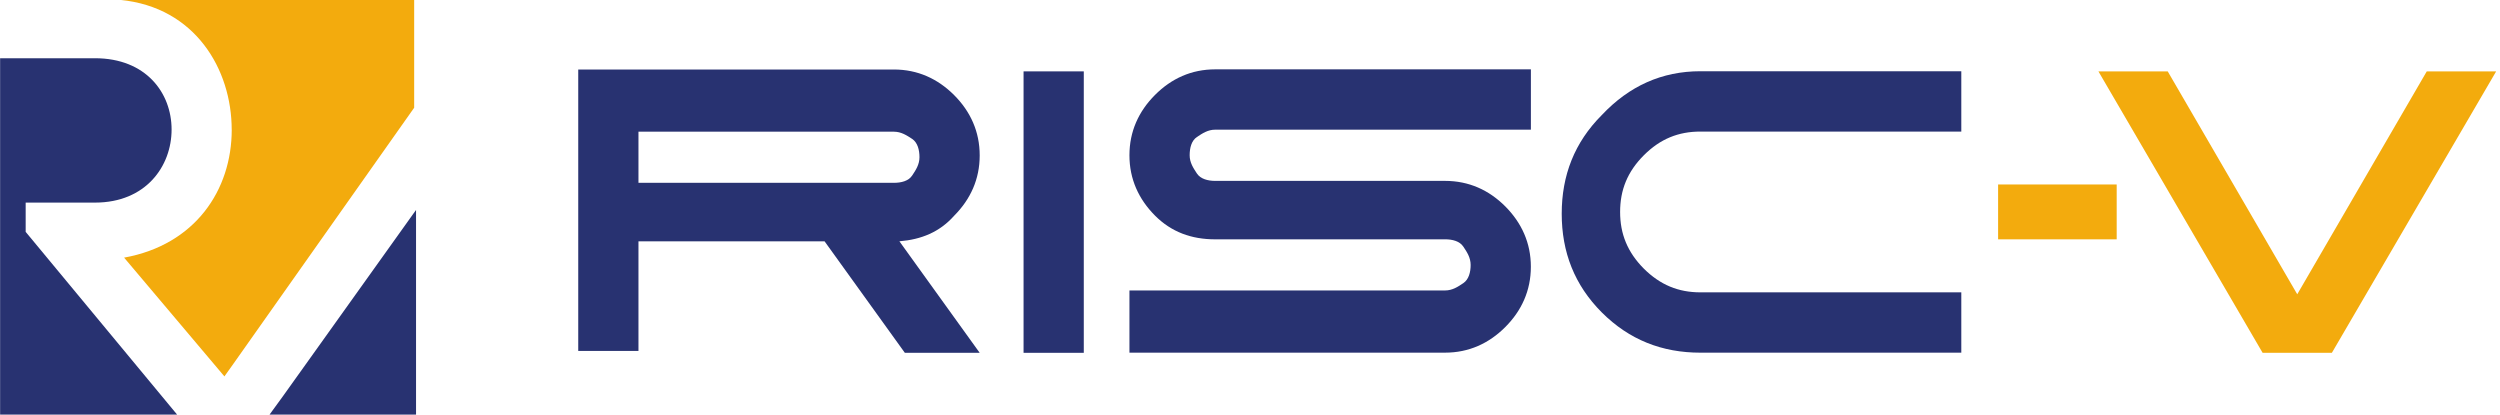
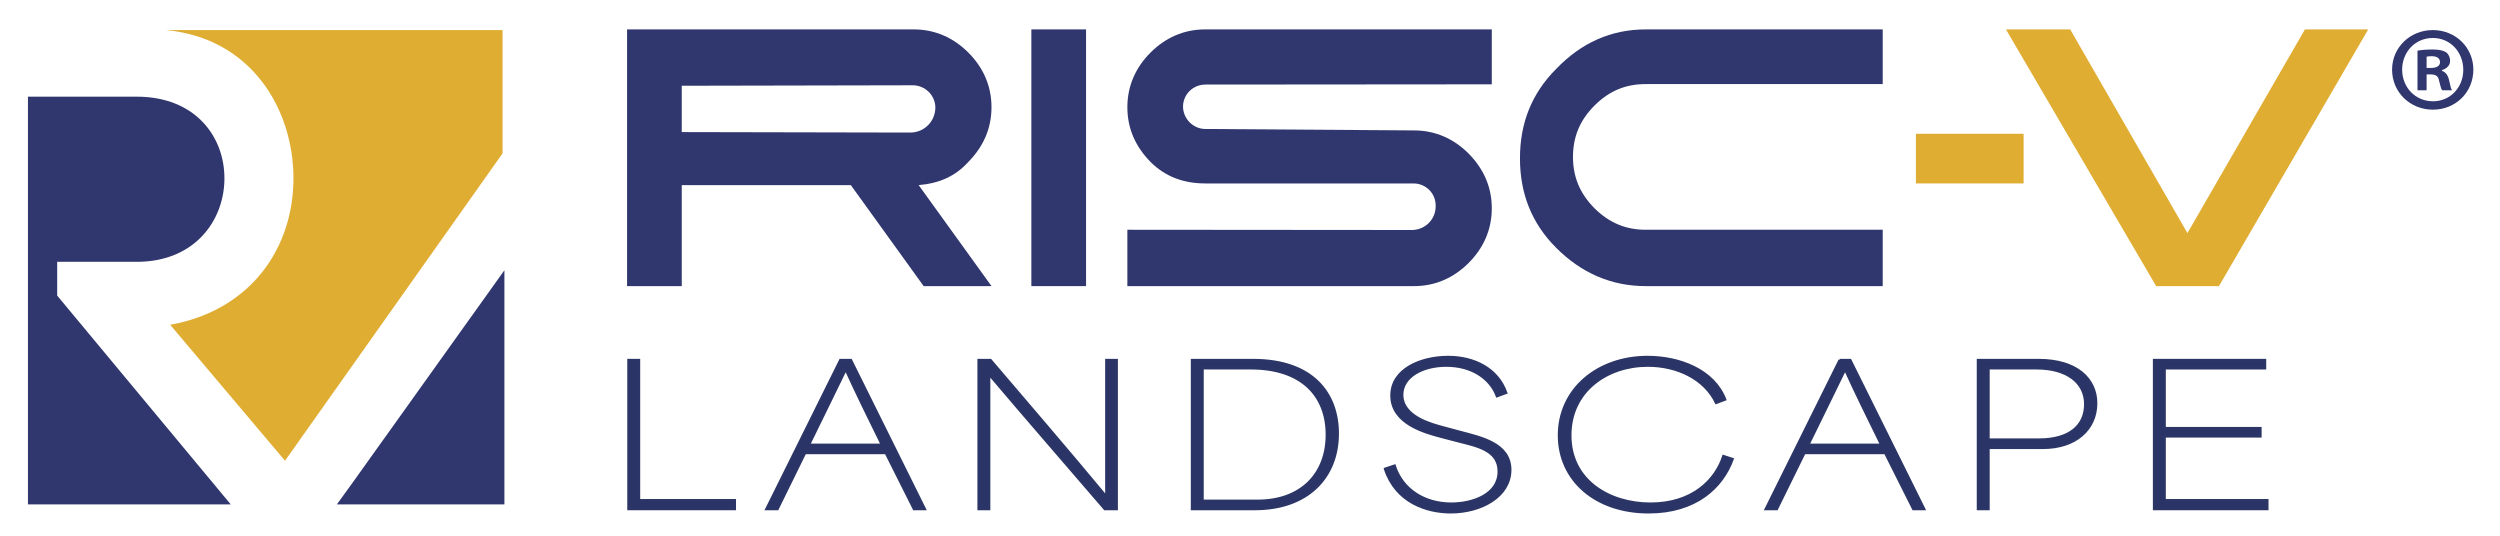
- <svg xmlns="http://www.w3.org/2000/svg" version="1.1" viewBox="0 0 732.5 121.5" xml:space="preserve">
-   <g transform="matrix(1.248 0 0 -1.25 -82.36 450)">
-     <path d="m120.4 329.6c0-14.14-8.573-26.98-25.27-29.99l23.55-27.84 2.131 2.988 42.42 59.99v25.27h-68.96c17.55-1.714 26.12-16.27 26.12-30.41" fill="#f3ab0d" />
-     <g fill="#283271">
-       <path d="m132.4 267.1 31.27 43.69v-47.98h-34.4zm-60.38 45.41h16.27c11.98 0 17.99 8.556 17.99 17.13 0 8.578-6.008 16.71-17.99 16.71h-22.27v-83.54h41.56l-35.56 42.84v6.859" />
-       <path d="m306.3 277.3h14.14v65.97h-14.14z" />
-       <path d="m351.3 303.9c-5.585 0-10.29 1.714-14.14 5.563-3.85 3.866-6.002 8.573-6.002 14.14s2.152 10.29 6.002 14.14c3.845 3.85 8.551 6.002 14.14 6.002h74.11v-14.14h-74.11c-1.713 0-3.009-0.857-4.289-1.714-1.296-0.857-1.714-2.57-1.714-4.289 0-1.713 0.857-2.988 1.714-4.289 0.862-1.274 2.576-1.713 4.289-1.713h53.96c5.563 0 10.29-2.131 14.14-5.981 3.85-3.871 6.002-8.578 6.002-14.14s-2.153-10.29-6.002-14.14c-3.85-3.85-8.578-6.002-14.14-6.002h-74.1v14.58h74.1c1.719 0 3.015 0.857 4.289 1.719 1.274 0.857 1.714 2.549 1.714 4.262 0 1.719-0.857 3.015-1.714 4.289-0.857 1.296-2.57 1.719-4.289 1.719h-53.96" />
-       <path d="m465.2 343.3h61.26v-14.14h-61.26c-5.124 0-9.413-1.692-13.28-5.563-3.85-3.85-5.563-8.134-5.563-13.28 0-5.124 1.713-9.413 5.563-13.28 3.871-3.845 8.16-5.563 13.28-5.563h61.26v-14.14h-61.26c-8.996 0-16.7 3.009-23.14 9.429-6.42 6.425-9.413 14.14-9.413 23.14 0 8.99 2.993 16.71 9.413 23.13 6.442 6.838 14.14 10.27 23.14 10.27" />
-       <path d="m296 277.3-18.85 26.14c5.124 0.423 9.413 2.136 12.85 5.986 3.85 3.866 6.002 8.573 6.002 14.14s-2.152 10.29-6.002 14.14-8.578 6.002-14.14 6.002h-74.11v-65.97h14.14v25.7h43.69l18.85-26.14zm-80.11 51.83h59.97c1.719 0 3.015-0.857 4.289-1.692 1.274-0.857 1.714-2.576 1.714-4.289 0-1.714-0.857-3.009-1.714-4.289-0.857-1.296-2.57-1.714-4.289-1.714h-59.97v11.98" />
-     </g>
-     <path d="m597.2 277.3-38.55 65.97h16.27l30.41-52.25 30.41 52.25h16.29l-38.57-65.97" fill="#f3ab0d" />
-     <path d="m535.1 303.9h27.84v12.86h-27.84z" fill="#f3ab0d" />
+ <svg xmlns="http://www.w3.org/2000/svg" id="AW" viewBox="0 0 1035.099 221.854">
+   <defs>
+     <style>
+       .cls-1 {
+         fill: #2b3466;
+         stroke: #2b3566;
+         stroke-miterlimit: 10;
+         stroke-width: .921px;
+       }
+ 
+       .cls-2 {
+         fill: #30366e;
+       }
+ 
+       .cls-3 {
+         fill: #e0ad33;
+       }
+     </style>
+   </defs>
+   <g>
+     <path class="cls-3" d="M121.499,73.841c0,28.574-17.344,54.528-51.035,60.643l47.541,56.275,4.242-5.989L208.096,63.485V12.45H68.718c35.437,3.369,52.782,32.817,52.782,61.391Z" />
+     <path class="cls-2" d="M23.672,108.405H56.614c24.207,0,36.311-17.344,36.311-34.564,0-17.344-12.104-33.815-36.311-33.815H11.569V208.852H95.545L23.672,122.381v-13.975Zm122.034,91.837l63.138-88.344v96.953h-69.377l6.239-8.61Z" />
+     <rect class="cls-2" x="427.027" y="12.173" width="22.643" height="106.291" />
+     <path class="cls-2" d="M584.536,95.229l-117.761-.099v23.335h118.651c8.899,0,16.512-3.461,22.643-9.591,6.13-6.13,9.591-13.744,9.591-22.643s-3.461-16.413-9.591-22.643c-6.13-6.13-13.744-9.591-22.643-9.591l-86.319-.593c-5.043,0-9.195-4.153-9.294-9.195h0c0-5.142,4.153-9.195,9.294-9.195l118.552-.099V12.173h-118.651c-8.899,0-16.512,3.461-22.643,9.591-6.13,6.13-9.591,13.744-9.591,22.643s3.461,16.413,9.591,22.643c6.13,6.13,13.744,8.899,22.643,8.899h86.22c5.142,0,9.294,4.153,9.195,9.294h0c.099,5.537-4.351,9.986-9.888,9.986Z" />
+     <path class="cls-2" d="M681.435,12.173h98.085v22.643h-98.085c-8.207,0-15.029,2.67-21.258,8.899-6.13,6.13-8.899,13.052-8.899,21.258s2.769,15.029,8.899,21.258c6.229,6.13,13.052,8.899,21.258,8.899h98.085v23.335h-98.085c-14.436,0-26.795-5.537-37.078-15.82-10.283-10.283-15.029-22.643-15.029-37.078s4.746-26.795,15.029-37.078c10.382-10.777,22.643-16.315,37.078-16.315Z" />
+     <path class="cls-2" d="M376.897,54.887l-94.624-.198v-19.182l95.613-.198c5.142,0,9.393,4.153,9.393,9.294h0c-.099,5.735-4.647,10.283-10.382,10.283Zm33.618,63.577l-30.157-41.824c8.207-.692,15.029-3.461,20.566-9.591,6.13-6.229,9.591-13.744,9.591-22.643s-3.461-16.512-9.591-22.643c-6.13-6.13-13.744-9.591-22.643-9.591h-118.651V118.465h22.643v-41.824h70.004l30.157,41.824h28.081Z" />
+     <polyline class="cls-3" points="892.732 118.465 830.539 12.173 857.137 12.173 905.685 96.514 954.332 12.173 980.534 12.173 918.736 118.465" />
+     <rect class="cls-3" x="793.263" y="55.382" width="44.593" height="20.566" />
+   </g>
+   <path class="cls-2" d="M1024.066,28.829c0,9.331-7.246,16.577-16.776,16.577-9.43,0-16.875-7.246-16.875-16.577,0-9.132,7.445-16.379,16.875-16.379,9.43,0,16.776,7.246,16.776,16.379Zm-29.482,0c0,7.246,5.36,13.103,12.805,13.103,7.147,0,12.507-5.757,12.507-13.004s-5.261-13.202-12.607-13.202-12.706,5.857-12.706,13.103Zm10.125,8.537h-3.772V20.987c1.489-.298,3.573-.496,6.254-.496,3.077,0,4.467,.496,5.658,1.191,.893,.695,1.588,1.985,1.588,3.574,0,1.787-1.39,3.176-3.375,3.772v.298c1.588,.596,2.482,1.787,2.978,3.971,.496,2.482,.794,3.474,1.191,4.07h-4.07c-.496-.596-.794-2.085-1.29-3.971-.298-1.787-1.29-2.581-3.375-2.581h-1.787v6.551h0Zm0-9.232h1.787c2.085,0,3.772-.695,3.772-2.382,0-1.489-1.092-2.482-3.474-2.482-.993,0-1.688,.099-2.085,.199v4.665Z" />
+   <g>
+     <path class="cls-1" d="M260.175,149.039h4.434v58.04h39.67v3.722h-44.104v-61.762Z" />
+     <path class="cls-1" d="M347.903,149.039h4.434l30.644,61.762h-4.592l-11.64-23.2h-33.415l-11.402,23.2h-4.672l30.644-61.762Zm17.183,35.078c-5.147-10.452-10.611-21.537-14.807-30.802h-.238c-2.534,5.384-9.026,18.37-15.045,30.802h30.09Z" />
+     <path class="cls-1" d="M405.145,149.039h4.988c14.174,16.628,31.831,37.136,47.668,56.219h.238v-56.219h4.355v61.762h-4.989c-15.678-18.291-31.673-36.582-47.747-55.585h-.079v55.585h-4.434v-61.762Z" />
+     <path class="cls-1" d="M493.505,149.039h25.259c24.705,0,35.157,13.778,35.157,30.485,0,18.37-12.749,31.277-34.286,31.277h-26.13v-61.762Zm27.159,58.278c18.212,0,28.664-11.244,28.664-27.318,0-16.153-10.373-27.476-31.435-27.476h-19.954v54.794h22.725Z" />
+     <path class="cls-1" d="M573.393,194.093l4.038-1.346c3.246,10.135,12.589,15.757,23.438,15.757,8.868,0,19.637-3.722,19.637-13.303,0-8.947-9.264-10.532-16.866-12.511l-6.968-1.821c-6.889-1.821-20.588-5.542-20.588-17.103,0-11.006,12.353-15.994,23.517-15.994,10.689,0,20.508,4.751,24.071,14.886l-3.88,1.426c-2.85-7.601-10.61-12.669-20.983-12.669-9.819,0-18.211,4.592-18.211,12.036,0,9.105,12.273,12.194,16.628,13.382l7.048,1.9c8.789,2.375,21.062,4.751,21.062,15.836,0,11.006-12.115,17.578-24.626,17.578-9.898,0-22.725-4.038-27.318-18.053Z" />
+     <path class="cls-1" d="M645.442,180.236c0-19.162,16.074-32.464,36.74-32.464,13.065,0,27.397,5.305,32.148,17.658l-3.801,1.425c-4.83-10.135-16.232-15.44-28.268-15.44-16.945,0-32.069,10.61-32.069,28.822,0,18.925,16.391,28.268,33.177,28.268,17.182,0,26.843-9.502,30.168-19.716l3.88,1.267c-4.276,11.798-15.282,22.091-34.84,22.091-21.854,0-37.136-13.223-37.136-31.91Z" />
+     <path class="cls-1" d="M761.675,149.039h4.434l30.644,61.762h-4.593l-11.639-23.2h-33.415l-11.402,23.2h-4.671l30.643-61.762Zm17.182,35.078c-5.147-10.452-10.61-21.537-14.807-30.802h-.238c-2.534,5.384-9.027,18.37-15.044,30.802h30.088Z" />
+     <path class="cls-1" d="M818.918,149.039h25.179c15.836,0,23.834,7.918,23.834,17.895,0,10.927-8.631,18.529-22.013,18.529h-22.567v25.338h-4.434v-61.762Zm25.259,32.94c12.511,0,19.162-5.622,19.162-14.648,0-9.027-7.68-14.807-20.112-14.807h-19.875v29.456h20.824Z" />
+     <path class="cls-1" d="M891.838,149.039h46.004v3.484h-41.57v24.705h39.67v3.484h-39.67v26.367h42.52v3.722h-46.955v-61.762Z" />
  </g>
</svg>
